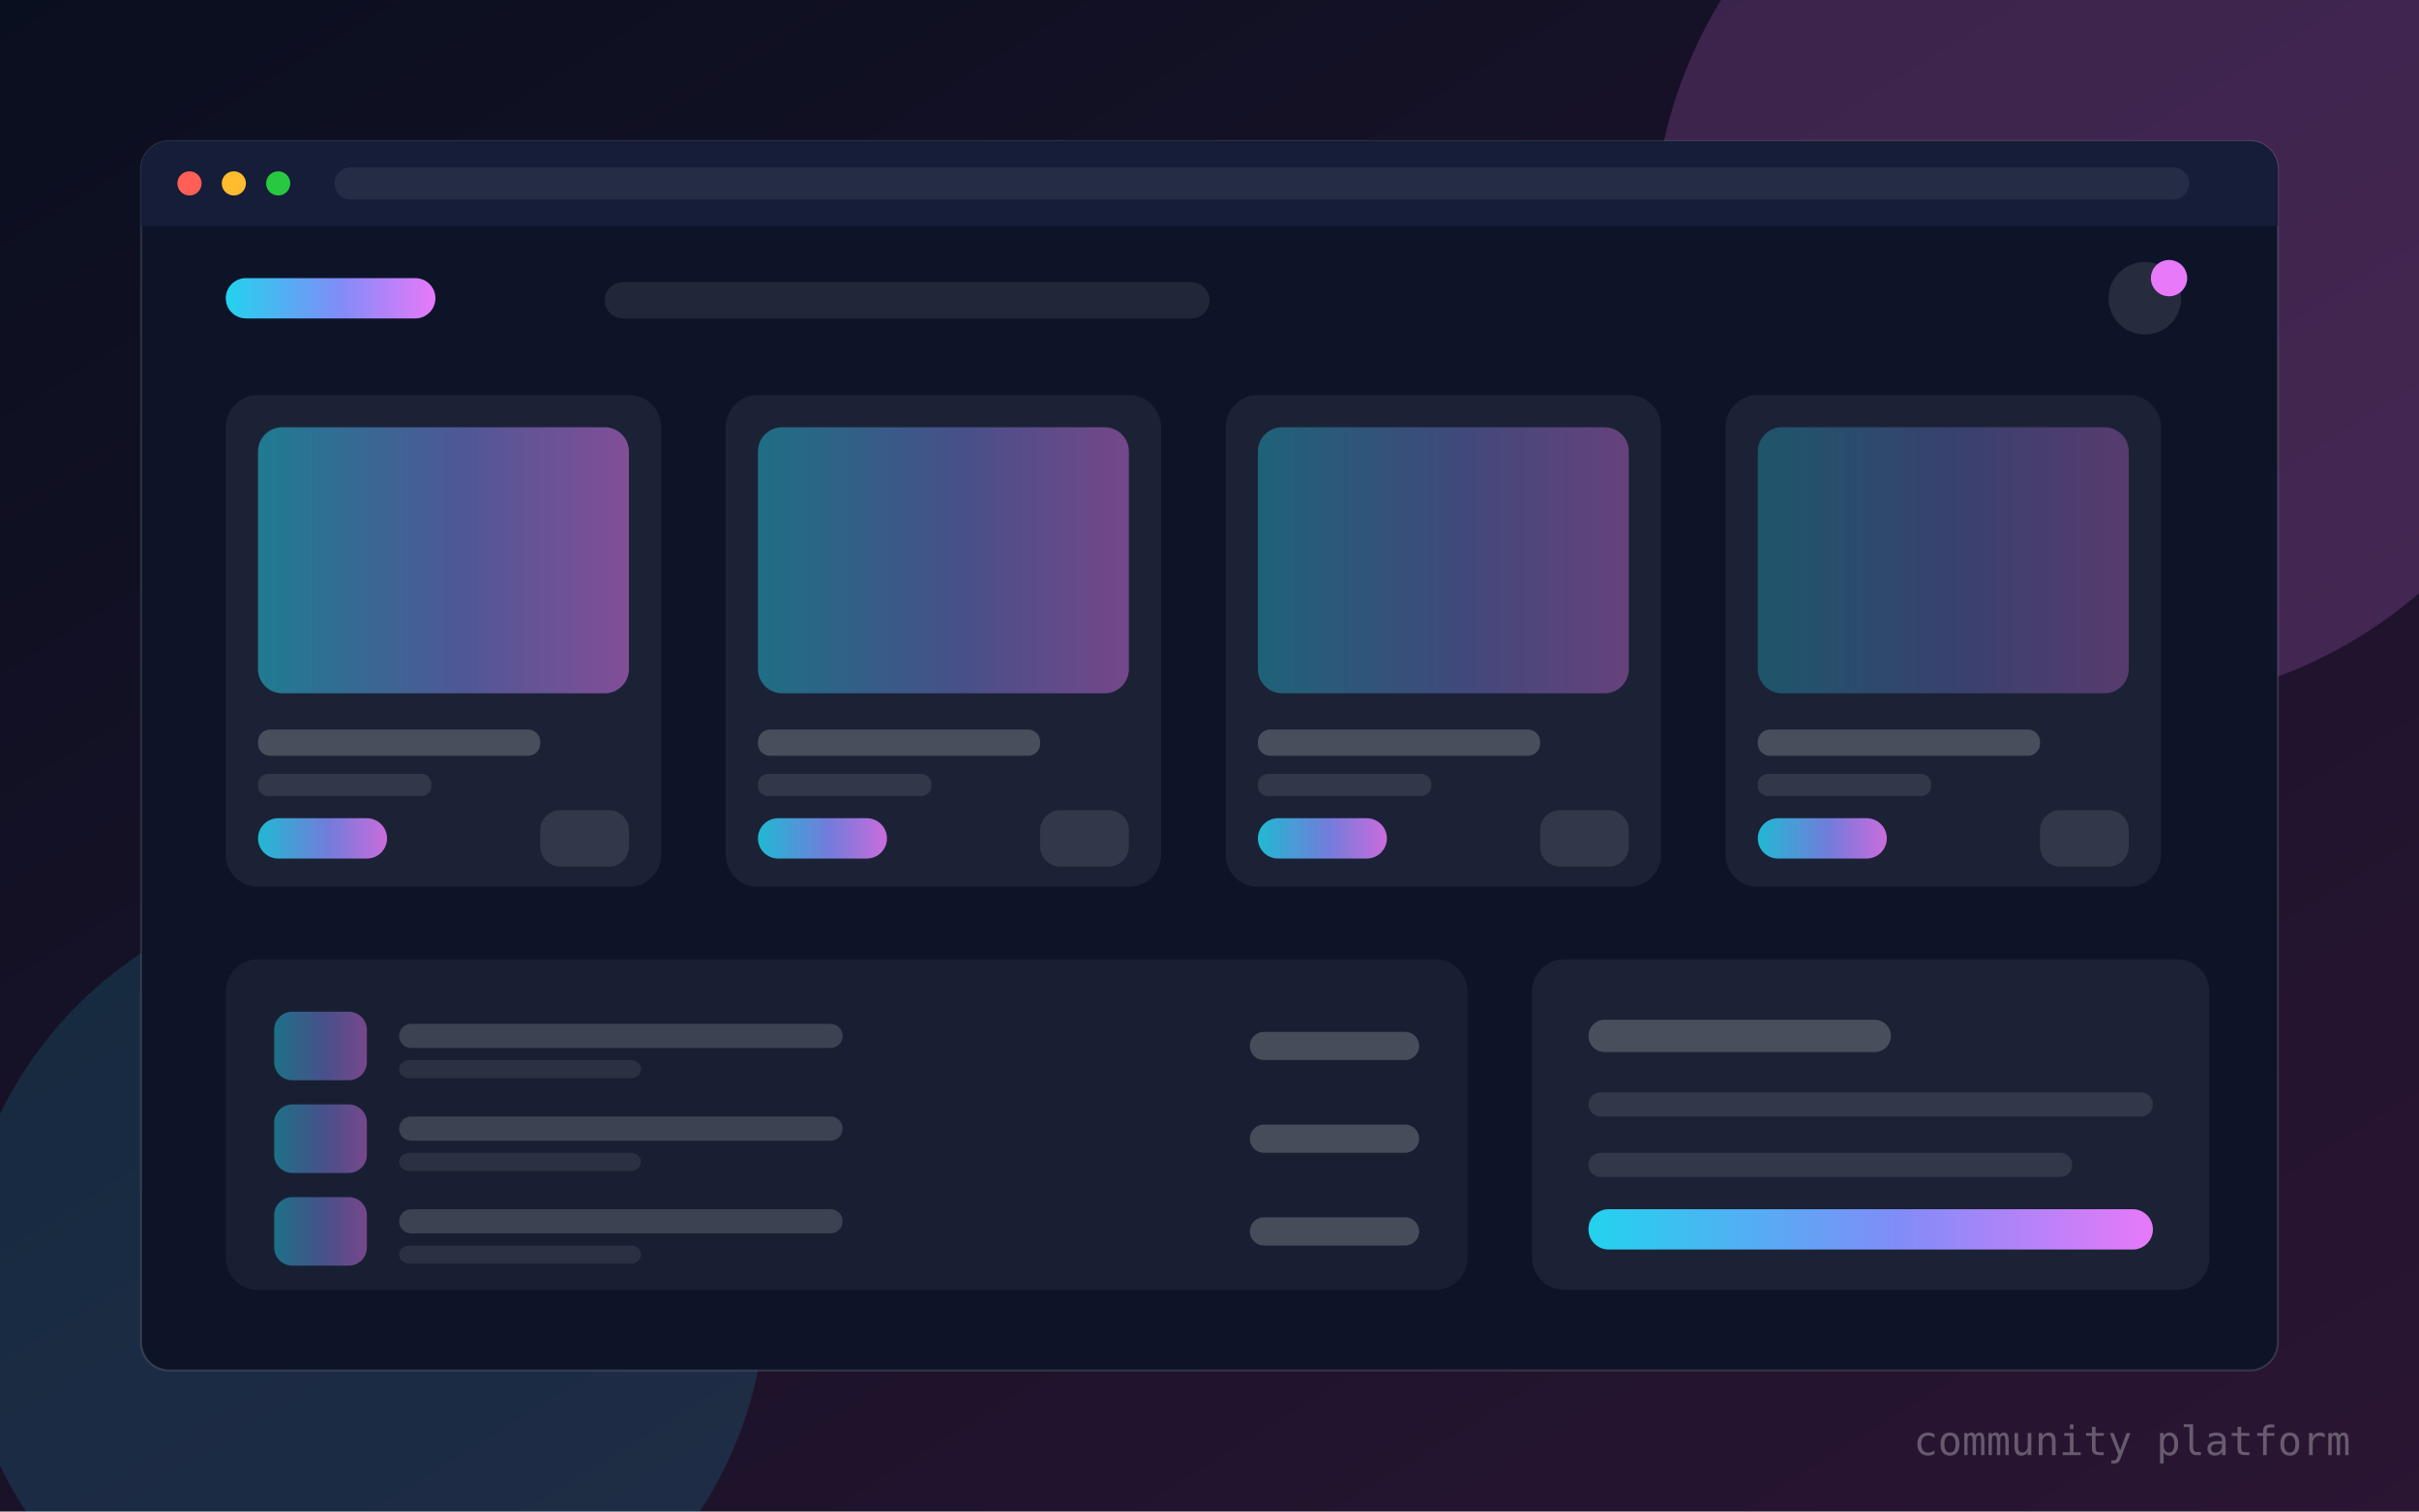
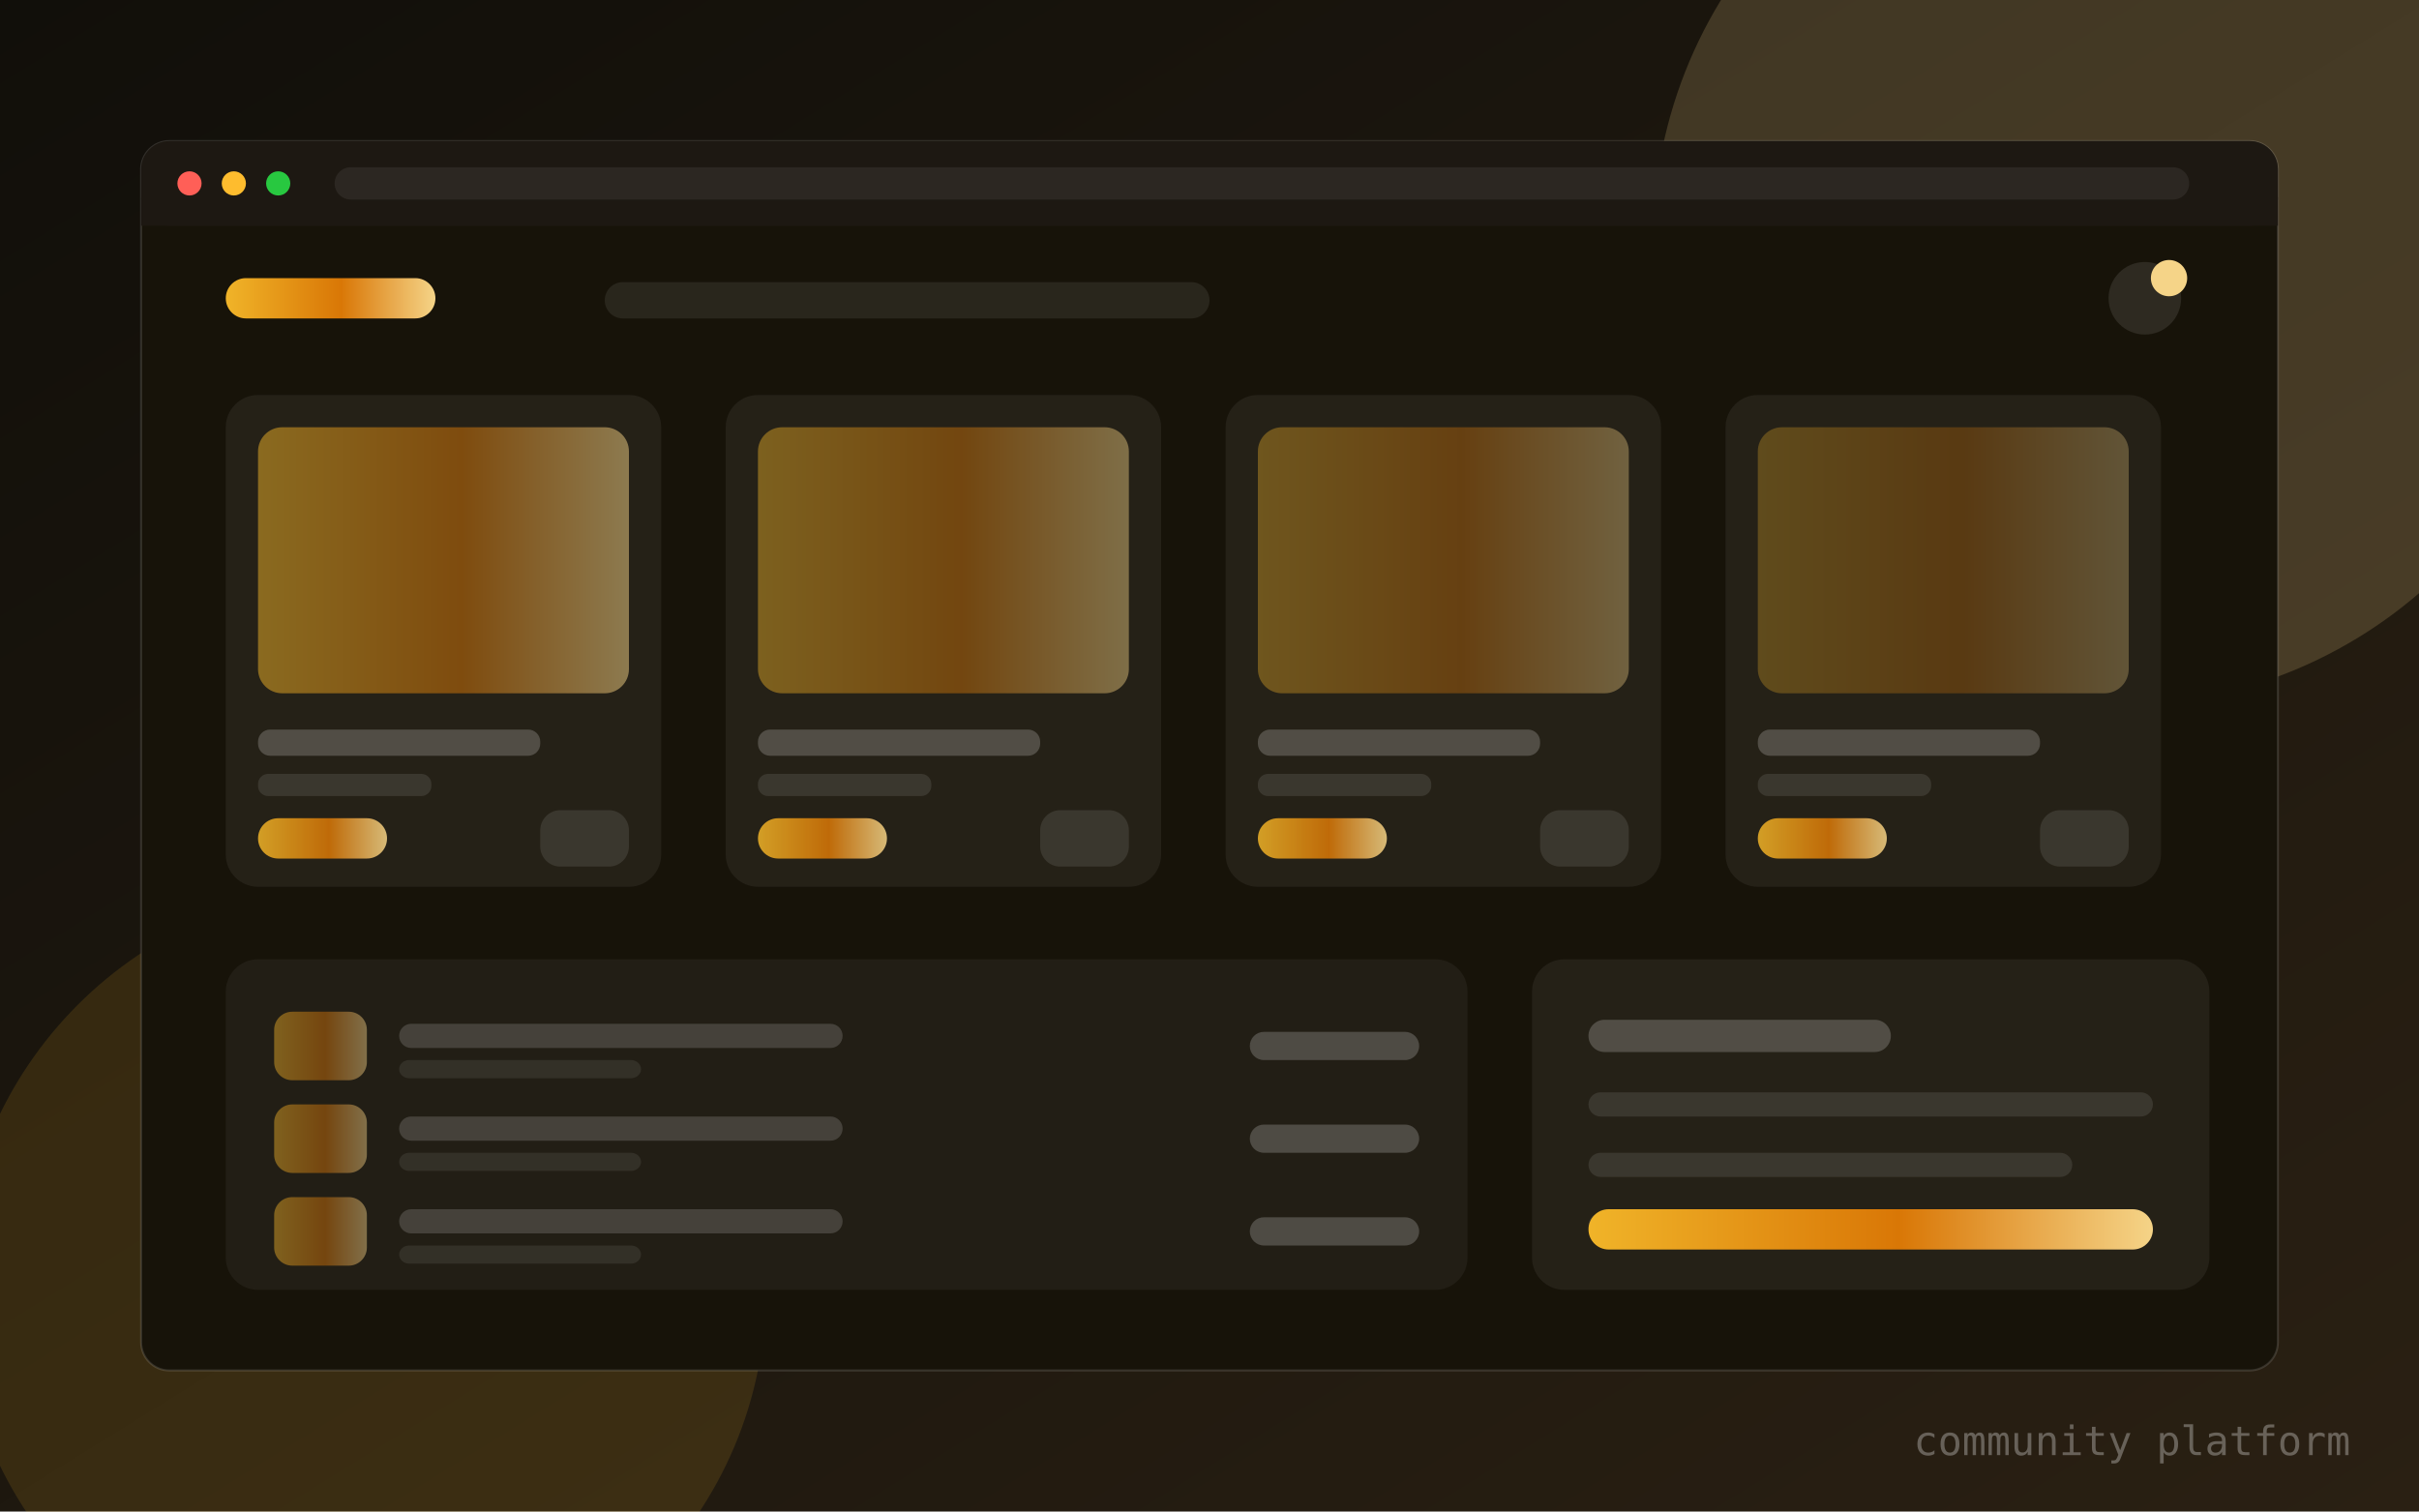
<svg xmlns="http://www.w3.org/2000/svg" viewBox="0 0 1200 750" width="1200" height="750" role="img">
  <defs>
    <linearGradient id="bg" x1="0" y1="0" x2="1" y2="1">
-       <stop offset="0" stop-color="#0a0f1f" />
-       <stop offset="1" stop-color="#2a1533" />
+       <stop offset="0" stop-color="#110f0a" />
+       <stop offset="1" stop-color="#2a2013" />
    </linearGradient>
    <linearGradient id="ac" x1="0" y1="0" x2="1" y2="0">
-       <stop offset="0" stop-color="#22d3ee" />
-       <stop offset=".55" stop-color="#818cf8" />
-       <stop offset="1" stop-color="#e879f9" />
+       <stop offset="0" stop-color="#f0b429" />
+       <stop offset=".55" stop-color="#d97706" />
+       <stop offset="1" stop-color="#f5d488" />
    </linearGradient>
    <linearGradient id="acv" x1="0" y1="1" x2="0" y2="0">
-       <stop offset="0" stop-color="#22d3ee" />
-       <stop offset="1" stop-color="#e879f9" />
+       <stop offset="0" stop-color="#f0b429" />
+       <stop offset="1" stop-color="#f5d488" />
    </linearGradient>
  </defs>
  <rect width="1200" height="750" fill="url(#bg)" />
-   <circle cx="1050" cy="120" r="230" fill="#e879f9" opacity=".18" />
-   <circle cx="180" cy="640" r="200" fill="#22d3ee" opacity=".13" />
-   <rect x="70" y="70" width="1060" height="610" rx="14" fill="#0e1428" stroke="#ffffff" stroke-opacity=".13" />
-   <rect x="70" y="70" width="1060" height="42" rx="14" fill="#151d38" />
-   <rect x="70" y="98" width="1060" height="14" fill="#151d38" />
+   <circle cx="1050" cy="120" r="230" fill="#f5d488" opacity=".18" />
+   <circle cx="180" cy="640" r="200" fill="#f0b429" opacity=".13" />
+   <rect x="70" y="70" width="1060" height="610" rx="14" fill="#171309" stroke="#ffffff" stroke-opacity=".13" />
+   <rect x="70" y="70" width="1060" height="42" rx="14" fill="#1d1812" />
+   <rect x="70" y="98" width="1060" height="14" fill="#1d1812" />
  <circle cx="94" cy="91" r="6" fill="#ff5f57" />
  <circle cx="116" cy="91" r="6" fill="#febc2e" />
  <circle cx="138" cy="91" r="6" fill="#28c840" />
  <rect x="166" y="83" width="920" height="16" rx="8" fill="#ffffff" opacity=".07" />
  <rect x="112" y="138" width="104" height="20" rx="10" fill="url(#ac)" />
  <rect x="300" y="140" width="300" height="18" rx="9" fill="#ffffff" opacity=".08" />
  <circle cx="1064" cy="148" r="18" fill="#ffffff" opacity=".1" />
-   <circle cx="1076" cy="138" r="9" fill="#e879f9" />
+   <circle cx="1076" cy="138" r="9" fill="#f5d488" />
  <rect x="112" y="196" width="216" height="244" rx="16" fill="#ffffff" opacity=".06" />
  <rect x="128" y="212" width="184" height="132" rx="12" fill="url(#ac)" opacity="0.50" />
  <rect x="128" y="362" width="140" height="13" rx="6" fill="#ffffff" opacity=".2" />
  <rect x="128" y="384" width="86" height="11" rx="5" fill="#ffffff" opacity=".1" />
  <rect x="128" y="406" width="64" height="20" rx="10" fill="url(#ac)" opacity=".85" />
  <rect x="268" y="402" width="44" height="28" rx="10" fill="#ffffff" opacity=".1" />
  <rect x="360" y="196" width="216" height="244" rx="16" fill="#ffffff" opacity=".06" />
  <rect x="376" y="212" width="184" height="132" rx="12" fill="url(#ac)" opacity="0.43" />
  <rect x="376" y="362" width="140" height="13" rx="6" fill="#ffffff" opacity=".2" />
  <rect x="376" y="384" width="86" height="11" rx="5" fill="#ffffff" opacity=".1" />
  <rect x="376" y="406" width="64" height="20" rx="10" fill="url(#ac)" opacity=".85" />
  <rect x="516" y="402" width="44" height="28" rx="10" fill="#ffffff" opacity=".1" />
  <rect x="608" y="196" width="216" height="244" rx="16" fill="#ffffff" opacity=".06" />
  <rect x="624" y="212" width="184" height="132" rx="12" fill="url(#ac)" opacity="0.36" />
  <rect x="624" y="362" width="140" height="13" rx="6" fill="#ffffff" opacity=".2" />
  <rect x="624" y="384" width="86" height="11" rx="5" fill="#ffffff" opacity=".1" />
  <rect x="624" y="406" width="64" height="20" rx="10" fill="url(#ac)" opacity=".85" />
  <rect x="764" y="402" width="44" height="28" rx="10" fill="#ffffff" opacity=".1" />
  <rect x="856" y="196" width="216" height="244" rx="16" fill="#ffffff" opacity=".06" />
  <rect x="872" y="212" width="184" height="132" rx="12" fill="url(#ac)" opacity="0.29" />
  <rect x="872" y="362" width="140" height="13" rx="6" fill="#ffffff" opacity=".2" />
  <rect x="872" y="384" width="86" height="11" rx="5" fill="#ffffff" opacity=".1" />
  <rect x="872" y="406" width="64" height="20" rx="10" fill="url(#ac)" opacity=".85" />
  <rect x="1012" y="402" width="44" height="28" rx="10" fill="#ffffff" opacity=".1" />
  <rect x="112" y="476" width="616" height="164" rx="16" fill="#ffffff" opacity=".05" />
  <rect x="136" y="502" width="46" height="34" rx="9" fill="url(#ac)" opacity=".45" />
  <rect x="198" y="508" width="220" height="12" rx="6" fill="#ffffff" opacity=".16" />
  <rect x="198" y="526" width="120" height="9" rx="5" fill="#ffffff" opacity=".08" />
  <rect x="620" y="512" width="84" height="14" rx="7" fill="#ffffff" opacity=".2" />
  <rect x="136" y="548" width="46" height="34" rx="9" fill="url(#ac)" opacity=".45" />
  <rect x="198" y="554" width="220" height="12" rx="6" fill="#ffffff" opacity=".16" />
  <rect x="198" y="572" width="120" height="9" rx="5" fill="#ffffff" opacity=".08" />
  <rect x="620" y="558" width="84" height="14" rx="7" fill="#ffffff" opacity=".2" />
  <rect x="136" y="594" width="46" height="34" rx="9" fill="url(#ac)" opacity=".45" />
  <rect x="198" y="600" width="220" height="12" rx="6" fill="#ffffff" opacity=".16" />
  <rect x="198" y="618" width="120" height="9" rx="5" fill="#ffffff" opacity=".08" />
  <rect x="620" y="604" width="84" height="14" rx="7" fill="#ffffff" opacity=".2" />
  <rect x="760" y="476" width="336" height="164" rx="16" fill="#ffffff" opacity=".06" />
  <rect x="788" y="506" width="150" height="16" rx="8" fill="#ffffff" opacity=".2" />
  <rect x="788" y="542" width="280" height="12" rx="6" fill="#ffffff" opacity=".1" />
  <rect x="788" y="572" width="240" height="12" rx="6" fill="#ffffff" opacity=".1" />
  <rect x="788" y="602" width="200" height="12" rx="6" fill="#ffffff" opacity=".1" />
  <rect x="788" y="600" width="280" height="20" rx="10" fill="url(#ac)" />
  <text x="1166" y="722" text-anchor="end" font-family="ui-monospace,Menlo,monospace" font-size="20" fill="#ffffff" opacity=".3">community platform</text>
</svg>
